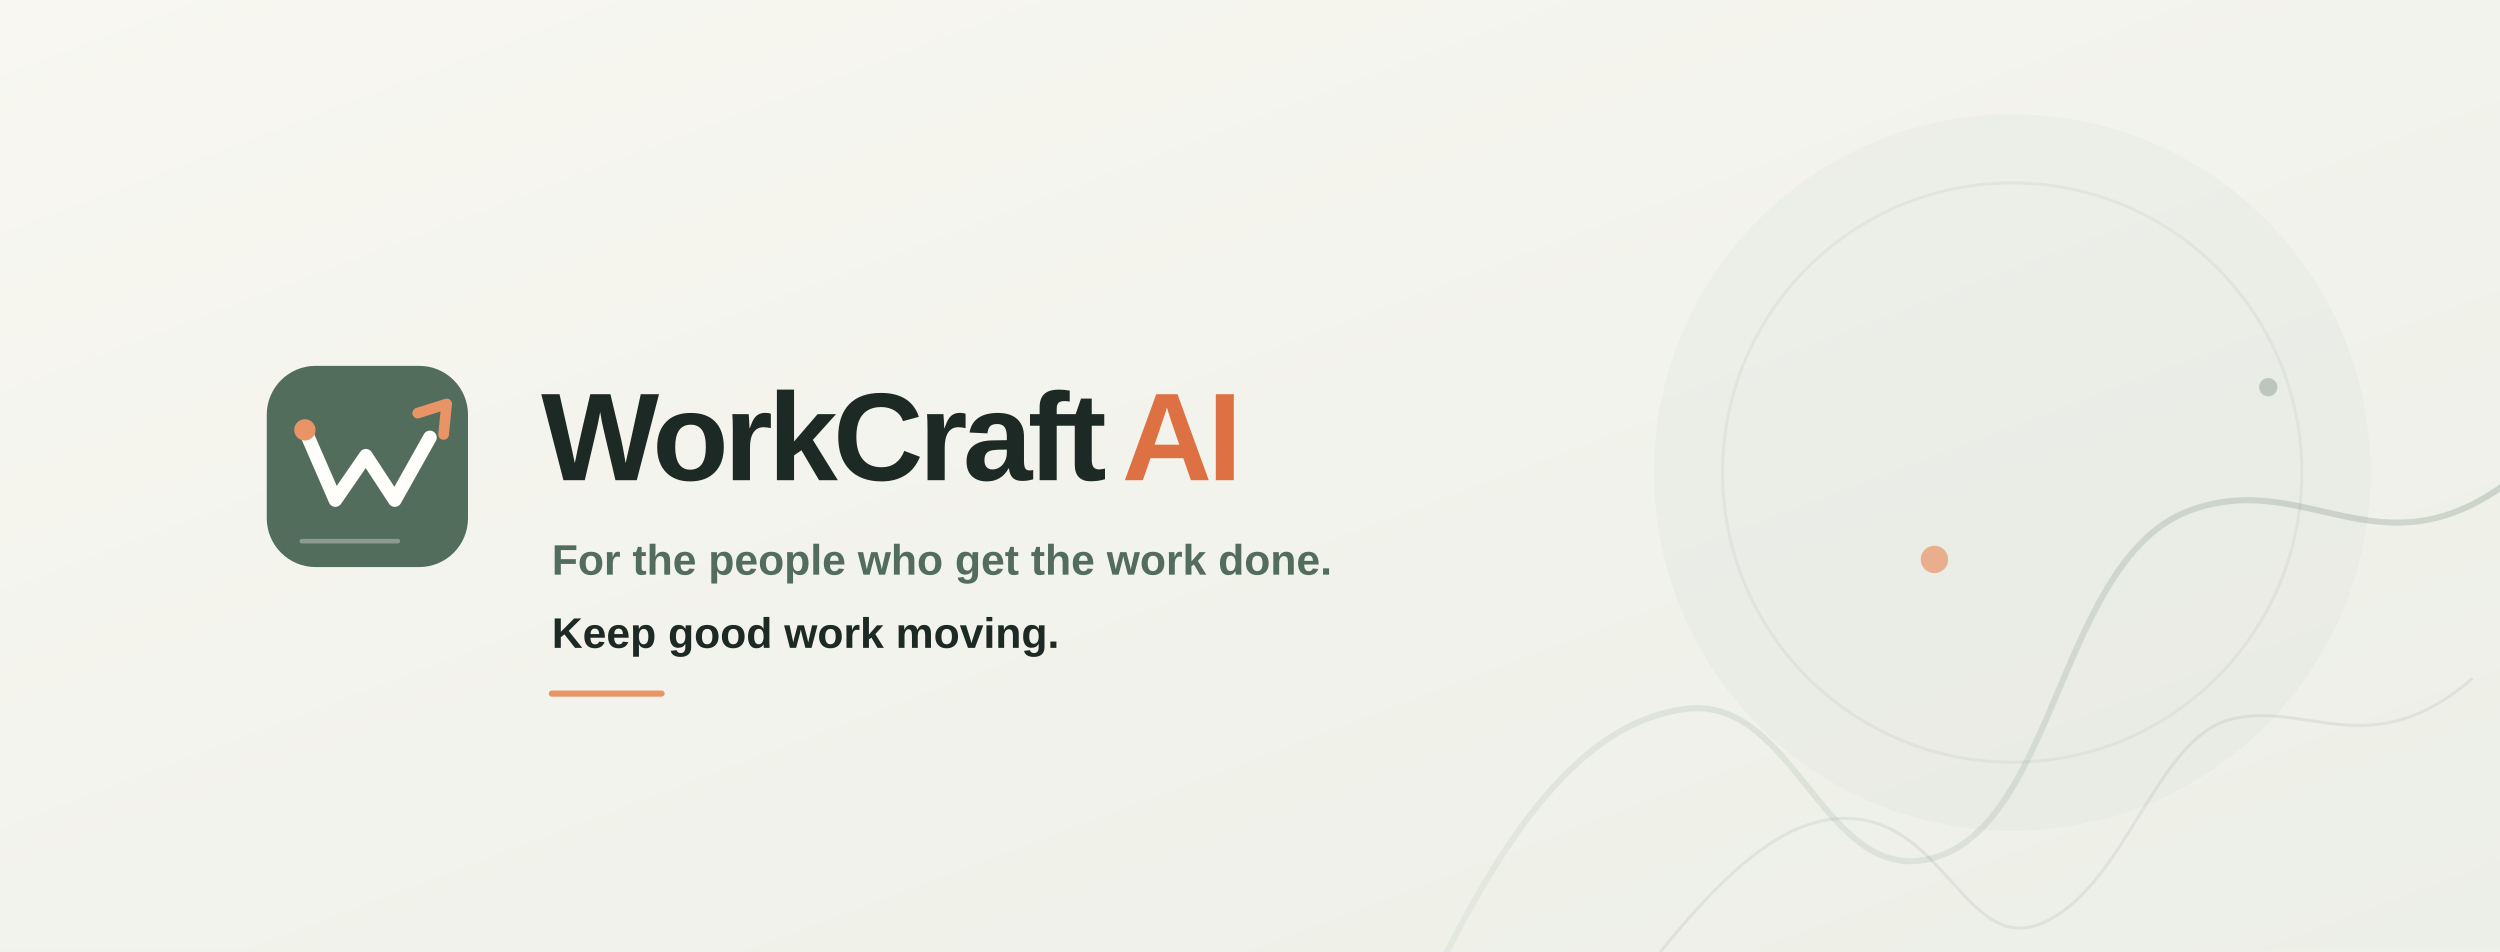
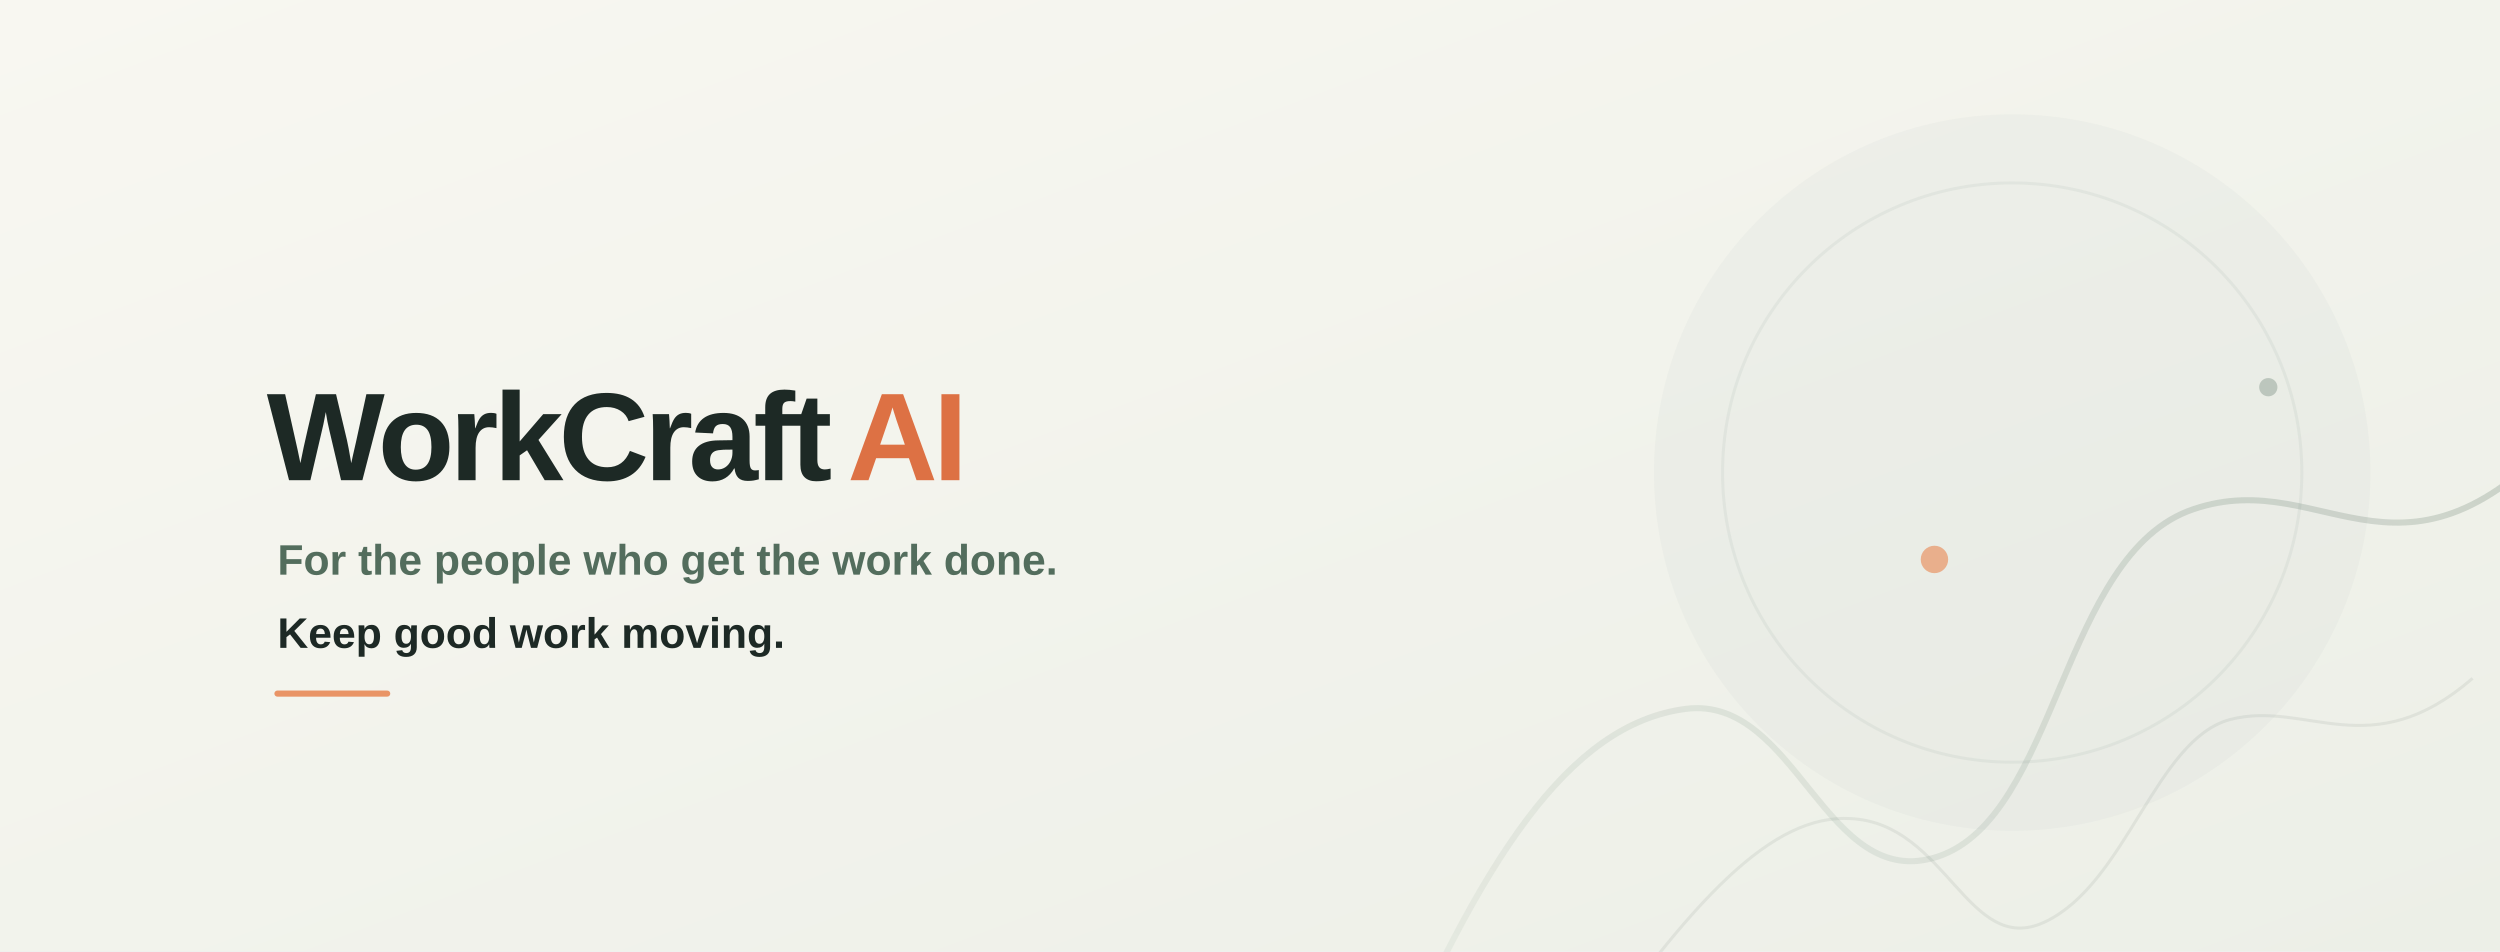
<svg xmlns="http://www.w3.org/2000/svg" width="1640" height="624" viewBox="0 0 1640 624" role="img" aria-labelledby="title description">
  <defs>
    <linearGradient id="bg" x1="0" y1="0" x2="1" y2="1">
      <stop offset="0" stop-color="#f8f7f1" />
      <stop offset="1" stop-color="#ecefe7" />
    </linearGradient>
    <linearGradient id="route" x1="0" y1="1" x2="1" y2="0">
      <stop offset="0" stop-color="#7c9884" stop-opacity=".06" />
      <stop offset="1" stop-color="#536d5d" stop-opacity=".25" />
    </linearGradient>
  </defs>
  <rect width="1640" height="624" fill="url(#bg)" />
  <circle cx="1320" cy="310" r="235" fill="#536d5d" fill-opacity=".035" />
  <circle cx="1320" cy="310" r="190" fill="none" stroke="#536d5d" stroke-opacity=".07" stroke-width="2" />
  <path d="M905 720c67-157 124-245 201-255 73-9 91 121 165 97 79-26 81-199 168-228 88-30 139 72 254-64" fill="none" stroke="url(#route)" stroke-width="4" />
  <path d="M1033 701c78-113 130-167 181-164 63 3 77 91 127 68 54-25 73-120 122-133 50-13 92 31 159-27" fill="none" stroke="#536d5d" stroke-opacity=".10" stroke-width="2" />
  <circle cx="1269" cy="367" r="9" fill="#e99466" fill-opacity=".7" />
  <circle cx="1488" cy="254" r="6" fill="#536d5d" fill-opacity=".3" />
-   <g transform="translate(175 232)">
-     <rect x="0" y="8" width="132" height="132" rx="32" fill="#536d5d" />
-     <path d="M25 50 45 96 65 67 84 96 107 55" fill="none" stroke="#fffefa" stroke-width="9" stroke-linecap="round" stroke-linejoin="round" />
-     <circle cx="25" cy="50" r="7" fill="#e99466" />
-     <path d="m99 39 19-6-2 20" fill="none" stroke="#e99466" stroke-width="7" stroke-linecap="round" stroke-linejoin="round" />
-     <path d="M23 123h63" fill="none" stroke="#fff" stroke-opacity=".32" stroke-width="3" stroke-linecap="round" />
-   </g>
-   <text x="355" y="315" font-family="Arial, Helvetica, sans-serif" font-size="82" font-weight="800" letter-spacing="-3" fill="#1d2925">WorkCraft<tspan dx="10" fill="#dd7144">AI</tspan>
+   <text x="175" y="315" font-family="Arial, Helvetica, sans-serif" font-size="82" font-weight="800" letter-spacing="-3" fill="#1d2925">WorkCraft<tspan dx="10" fill="#dd7144">AI</tspan>
  </text>
-   <text x="362" y="377" font-family="Arial, Helvetica, sans-serif" font-size="28" font-weight="600" fill="#536d5d">For the people who get the work done.</text>
-   <text x="362" y="425" font-family="Arial, Helvetica, sans-serif" font-size="28" font-weight="700" fill="#1d2925">Keep good work moving.</text>
-   <path d="M362 455h72" stroke="#e99466" stroke-width="4" stroke-linecap="round" />
+   <text x="182" y="377" font-family="Arial, Helvetica, sans-serif" font-size="28" font-weight="600" fill="#536d5d">For the people who get the work done.</text>
+   <text x="182" y="425" font-family="Arial, Helvetica, sans-serif" font-size="28" font-weight="700" fill="#1d2925">Keep good work moving.</text>
+   <path d="M182 455h72" stroke="#e99466" stroke-width="4" stroke-linecap="round" />
</svg>
